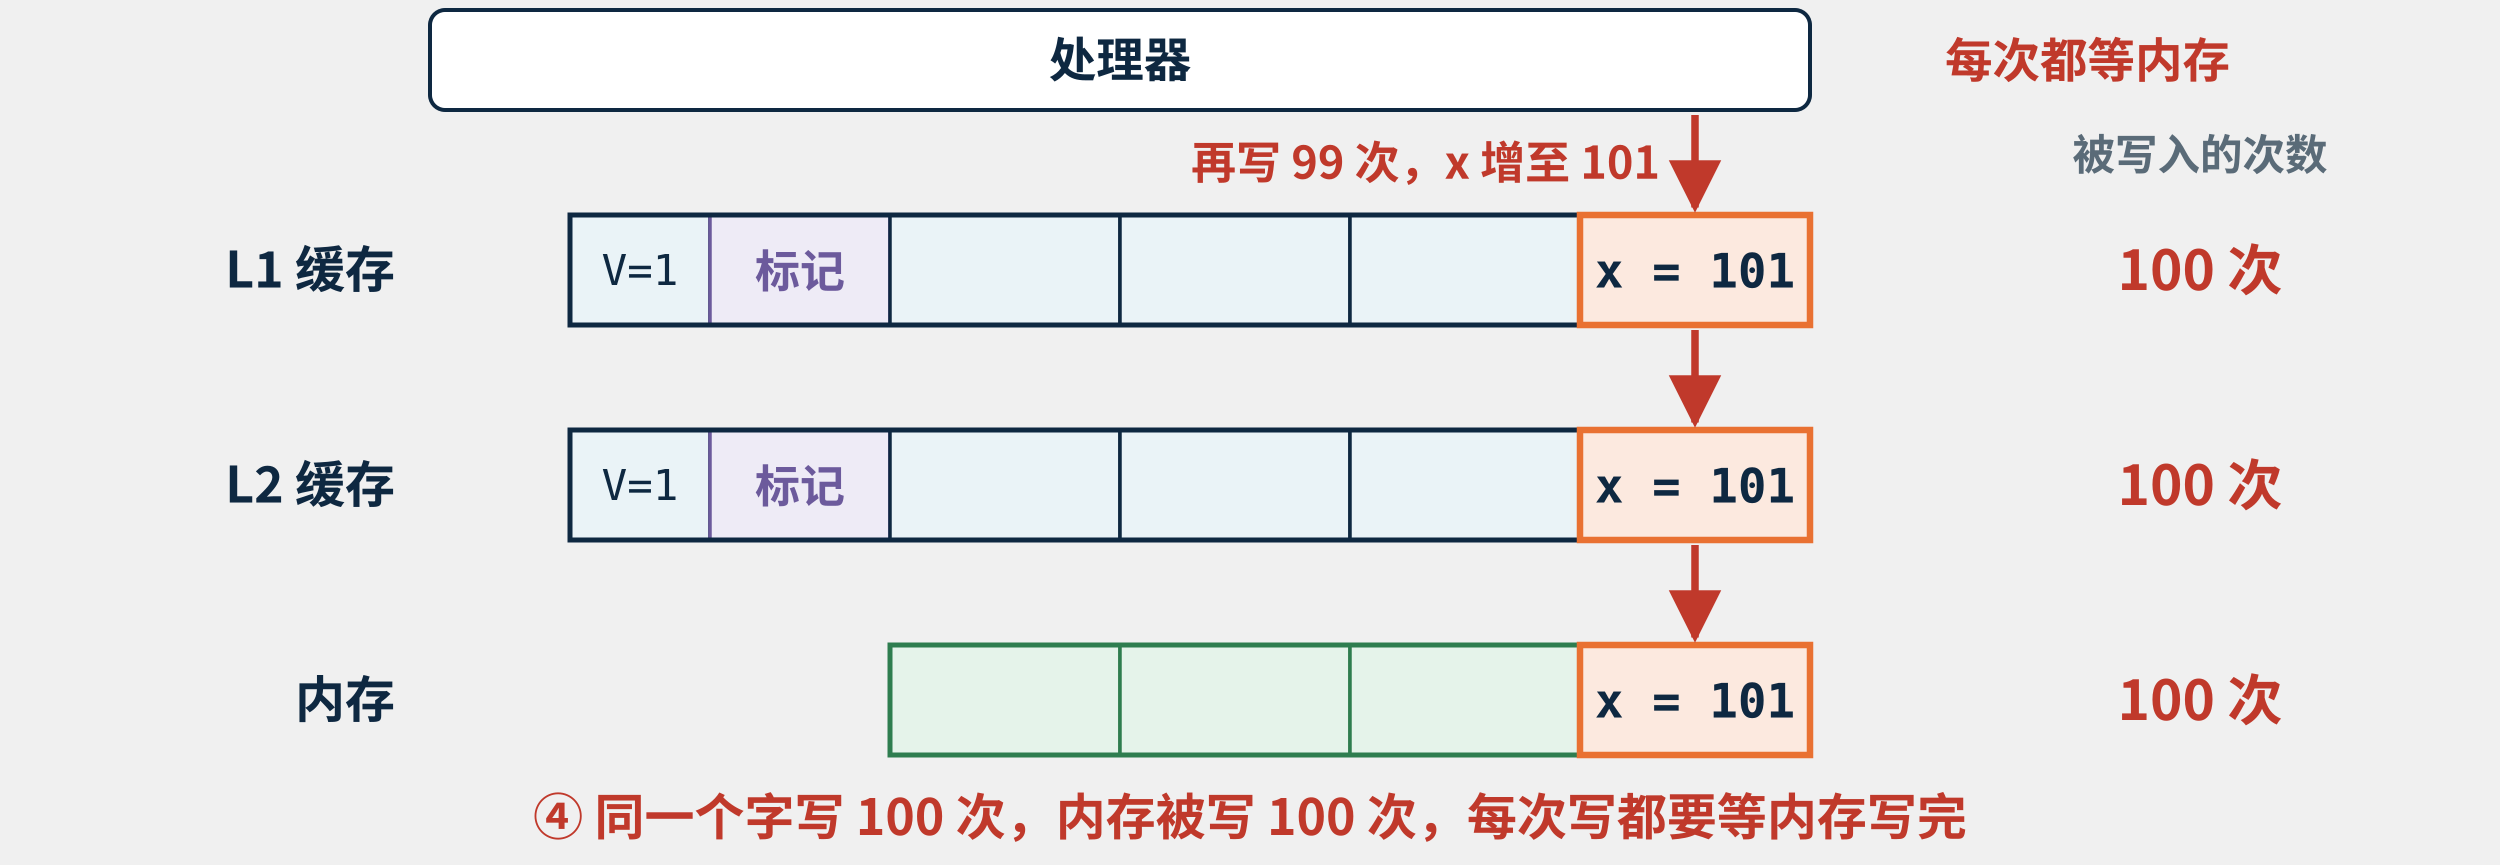
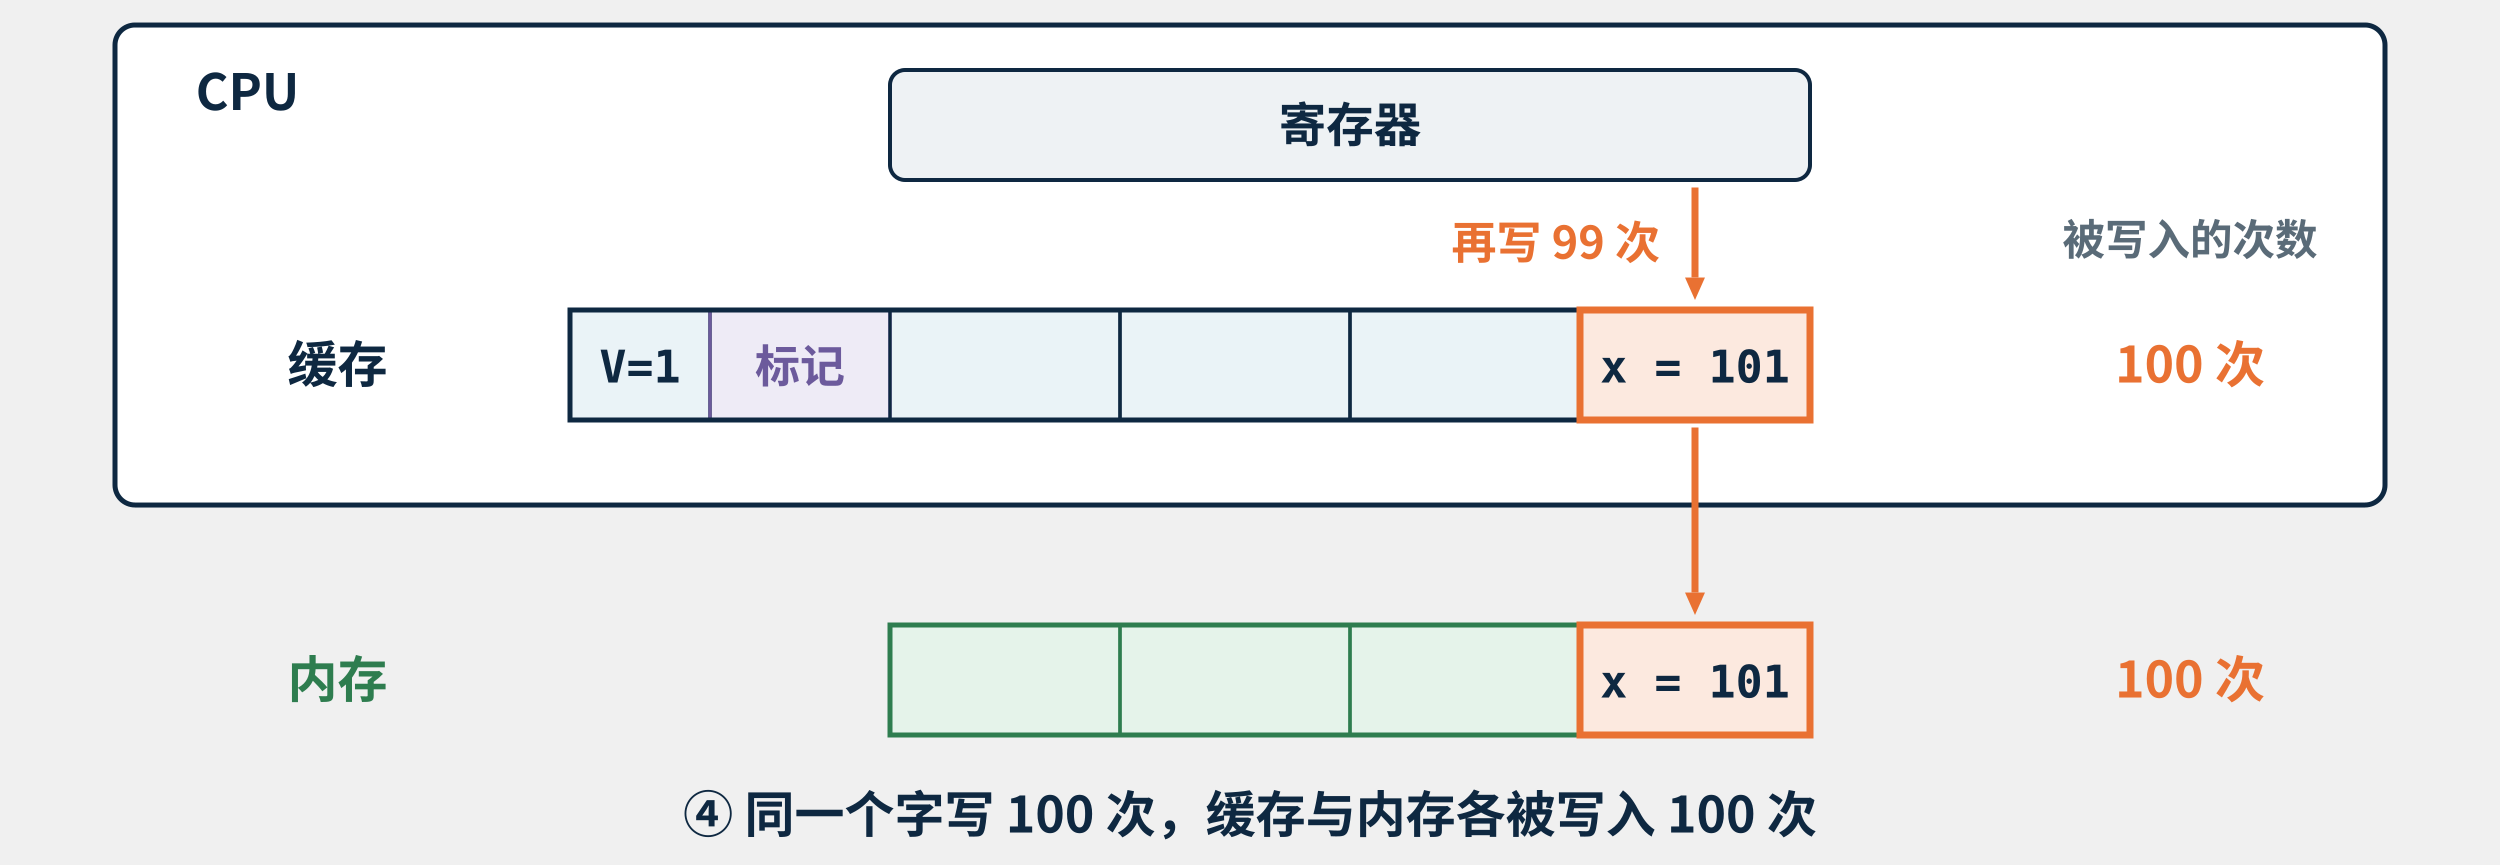
<svg xmlns="http://www.w3.org/2000/svg" viewBox="0 0 1000 346" width="1000" height="346">
  <defs>
    <marker id="ah-156082" viewBox="0 0 10 10" refX="9" refY="5" markerWidth="7" markerHeight="7" orient="auto-start-reverse">
      <path d="M0,0 L10,5 L0,10 z" fill="#156082" />
    </marker>
    <marker id="ah-e97132" viewBox="0 0 10 10" refX="9" refY="5" markerWidth="7" markerHeight="7" orient="auto-start-reverse">
      <path d="M0,0 L10,5 L0,10 z" fill="#e97132" />
    </marker>
    <marker id="ah-0e2841" viewBox="0 0 10 10" refX="9" refY="5" markerWidth="7" markerHeight="7" orient="auto-start-reverse">
      <path d="M0,0 L10,5 L0,10 z" fill="#0e2841" />
    </marker>
    <marker id="ah-2e7d4f" viewBox="0 0 10 10" refX="9" refY="5" markerWidth="7" markerHeight="7" orient="auto-start-reverse">
      <path d="M0,0 L10,5 L0,10 z" fill="#2e7d4f" />
    </marker>
    <marker id="ah-c0392b" viewBox="0 0 10 10" refX="9" refY="5" markerWidth="7" markerHeight="7" orient="auto-start-reverse">
      <path d="M0,0 L10,5 L0,10 z" fill="#c0392b" />
    </marker>
    <marker id="ah-5a6b78" viewBox="0 0 10 10" refX="9" refY="5" markerWidth="7" markerHeight="7" orient="auto-start-reverse">
      <path d="M0,0 L10,5 L0,10 z" fill="#5a6b78" />
    </marker>
    <marker id="ah-9fb5c3" viewBox="0 0 10 10" refX="9" refY="5" markerWidth="7" markerHeight="7" orient="auto-start-reverse">
      <path d="M0,0 L10,5 L0,10 z" fill="#9fb5c3" />
    </marker>
  </defs>
-   <rect x="172.0" y="4.0" width="552.0" height="40.0" rx="6" fill="#ffffff" stroke="#0e2841" stroke-width="1.6" />
-   <text x="448.0" y="30.8" font-family="PingFang SC, Noto Sans CJK SC, Source Han Sans SC, sans-serif" font-size="19" font-weight="bold" fill="#0e2841" text-anchor="middle">处理器</text>
-   <text x="158.0" y="115.0" font-family="PingFang SC, Noto Sans CJK SC, Source Han Sans SC, sans-serif" font-size="20" font-weight="bold" fill="#0e2841" text-anchor="end">L1 缓存</text>
-   <rect x="228.0" y="86.0" width="56.0" height="44.0" rx="0" fill="#eaf3f7" stroke="#0e2841" stroke-width="1.4" />
-   <text x="256.0" y="114.0" font-family="SFMono-Regular, Menlo, DejaVu Sans Mono, Consolas, monospace" font-size="17" font-weight="normal" fill="#0e2841" text-anchor="middle">V=1</text>
-   <rect x="284.0" y="86.0" width="72.0" height="44.0" rx="0" fill="#eeebf6" stroke="#6c5a9c" stroke-width="1.4" />
-   <text x="320.0" y="115.0" font-family="PingFang SC, Noto Sans CJK SC, Source Han Sans SC, sans-serif" font-size="18" font-weight="bold" fill="#6c5a9c" text-anchor="middle">标记</text>
-   <rect x="356.0" y="86.0" width="92.0" height="44.0" rx="0" fill="#eaf3f7" stroke="#0e2841" stroke-width="1.4" />
-   <rect x="448.0" y="86.0" width="92.0" height="44.0" rx="0" fill="#eaf3f7" stroke="#0e2841" stroke-width="1.4" />
-   <rect x="540.0" y="86.0" width="92.0" height="44.0" rx="0" fill="#eaf3f7" stroke="#0e2841" stroke-width="1.4" />
-   <rect x="632.0" y="86.0" width="92.0" height="44.0" rx="0" fill="#fce9df" stroke="#e97132" stroke-width="1.4" />
-   <text x="678.0" y="115.0" font-family="SFMono-Regular, Menlo, DejaVu Sans Mono, Consolas, monospace" font-size="19" font-weight="bold" fill="#0e2841" text-anchor="middle">x = 101</text>
-   <rect x="228.0" y="86.0" width="496.0" height="44.0" rx="0" fill="none" stroke="#0e2841" stroke-width="2" />
-   <text x="158.0" y="201.0" font-family="PingFang SC, Noto Sans CJK SC, Source Han Sans SC, sans-serif" font-size="20" font-weight="bold" fill="#0e2841" text-anchor="end">L2 缓存</text>
-   <rect x="228.0" y="172.0" width="56.0" height="44.0" rx="0" fill="#eaf3f7" stroke="#0e2841" stroke-width="1.4" />
-   <text x="256.0" y="200.0" font-family="SFMono-Regular, Menlo, DejaVu Sans Mono, Consolas, monospace" font-size="17" font-weight="normal" fill="#0e2841" text-anchor="middle">V=1</text>
-   <rect x="284.0" y="172.0" width="72.0" height="44.0" rx="0" fill="#eeebf6" stroke="#6c5a9c" stroke-width="1.4" />
-   <text x="320.0" y="201.0" font-family="PingFang SC, Noto Sans CJK SC, Source Han Sans SC, sans-serif" font-size="18" font-weight="bold" fill="#6c5a9c" text-anchor="middle">标记</text>
-   <rect x="356.0" y="172.0" width="92.0" height="44.0" rx="0" fill="#eaf3f7" stroke="#0e2841" stroke-width="1.4" />
-   <rect x="448.0" y="172.0" width="92.0" height="44.0" rx="0" fill="#eaf3f7" stroke="#0e2841" stroke-width="1.4" />
-   <rect x="540.0" y="172.0" width="92.0" height="44.0" rx="0" fill="#eaf3f7" stroke="#0e2841" stroke-width="1.4" />
-   <rect x="632.0" y="172.0" width="92.0" height="44.0" rx="0" fill="#fce9df" stroke="#e97132" stroke-width="1.4" />
-   <text x="678.0" y="201.0" font-family="SFMono-Regular, Menlo, DejaVu Sans Mono, Consolas, monospace" font-size="19" font-weight="bold" fill="#0e2841" text-anchor="middle">x = 101</text>
-   <rect x="228.0" y="172.0" width="496.0" height="44.0" rx="0" fill="none" stroke="#0e2841" stroke-width="2" />
-   <text x="158.0" y="287.0" font-family="PingFang SC, Noto Sans CJK SC, Source Han Sans SC, sans-serif" font-size="20" font-weight="bold" fill="#0e2841" text-anchor="end">内存</text>
-   <rect x="356.0" y="258.0" width="92.0" height="44.0" rx="0" fill="#e5f3ea" stroke="#2e7d4f" stroke-width="1.4" />
-   <rect x="448.0" y="258.0" width="92.0" height="44.0" rx="0" fill="#e5f3ea" stroke="#2e7d4f" stroke-width="1.4" />
-   <rect x="540.0" y="258.0" width="92.0" height="44.0" rx="0" fill="#e5f3ea" stroke="#2e7d4f" stroke-width="1.4" />
-   <rect x="632.0" y="258.0" width="92.0" height="44.0" rx="0" fill="#fce9df" stroke="#e97132" stroke-width="1.4" />
-   <text x="678.0" y="287.0" font-family="SFMono-Regular, Menlo, DejaVu Sans Mono, Consolas, monospace" font-size="19" font-weight="bold" fill="#0e2841" text-anchor="middle">x = 101</text>
-   <rect x="356.0" y="258.0" width="368.0" height="44.0" rx="0" fill="none" stroke="#2e7d4f" stroke-width="2" />
-   <rect x="632.0" y="86.0" width="92.0" height="44.0" rx="0" fill="none" stroke="#e97132" stroke-width="2.6" />
-   <rect x="632.0" y="172.0" width="92.0" height="44.0" rx="0" fill="none" stroke="#e97132" stroke-width="2.6" />
-   <rect x="632.0" y="258.0" width="92.0" height="44.0" rx="0" fill="none" stroke="#e97132" stroke-width="2.6" />
-   <line x1="678.0" y1="46.0" x2="678.0" y2="83.0" stroke="#c0392b" stroke-width="3" marker-end="url(#ah-c0392b)" />
-   <text x="664.0" y="71.5" font-family="PingFang SC, Noto Sans CJK SC, Source Han Sans SC, sans-serif" font-size="18" font-weight="bold" fill="#c0392b" text-anchor="end">再写 99 次，x 增至 101</text>
-   <line x1="678.0" y1="132.0" x2="678.0" y2="169.0" stroke="#c0392b" stroke-width="3" marker-end="url(#ah-c0392b)" />
-   <line x1="678.0" y1="218.0" x2="678.0" y2="255.0" stroke="#c0392b" stroke-width="3" marker-end="url(#ah-c0392b)" />
-   <text x="778.0" y="31.0" font-family="PingFang SC, Noto Sans CJK SC, Source Han Sans SC, sans-serif" font-size="19" font-weight="bold" fill="#c0392b" text-anchor="start">每次都等内存</text>
-   <text x="880.0" y="68.0" font-family="PingFang SC, Noto Sans CJK SC, Source Han Sans SC, sans-serif" font-size="17" font-weight="bold" fill="#5a6b78" text-anchor="middle">被写入的次数</text>
-   <text x="880.0" y="116.0" font-family="PingFang SC, Noto Sans CJK SC, Source Han Sans SC, sans-serif" font-size="22" font-weight="bold" fill="#c0392b" text-anchor="middle">100 次</text>
-   <text x="880.0" y="202.0" font-family="PingFang SC, Noto Sans CJK SC, Source Han Sans SC, sans-serif" font-size="22" font-weight="bold" fill="#c0392b" text-anchor="middle">100 次</text>
-   <text x="880.0" y="288.0" font-family="PingFang SC, Noto Sans CJK SC, Source Han Sans SC, sans-serif" font-size="22" font-weight="bold" fill="#c0392b" text-anchor="middle">100 次</text>
-   <text x="500.0" y="334.0" font-family="PingFang SC, Noto Sans CJK SC, Source Han Sans SC, sans-serif" font-size="20" font-weight="bold" fill="#c0392b" text-anchor="middle">④ 同一个字写 100 次，内存被写 100 次，每次写都要等内存写完</text>
+   <rect x="46.0" y="10.0" width="908.0" height="192.0" rx="8" fill="#ffffff" stroke="#0e2841" stroke-width="2" />
+   <text x="99.0" y="44.0" font-family="PingFang SC, Noto Sans CJK SC, Source Han Sans SC, sans-serif" font-size="20" font-weight="bold" fill="#0e2841" text-anchor="middle">CPU</text>
+   <rect x="356.0" y="28.0" width="368.0" height="44.0" rx="6" fill="#eef2f4" stroke="#0e2841" stroke-width="1.6" />
+   <text x="540.0" y="56.8" font-family="PingFang SC, Noto Sans CJK SC, Source Han Sans SC, sans-serif" font-size="19" font-weight="bold" fill="#0e2841" text-anchor="middle">寄存器</text>
+   <text x="155.0" y="153.0" font-family="PingFang SC, Noto Sans CJK SC, Source Han Sans SC, sans-serif" font-size="20" font-weight="bold" fill="#0e2841" text-anchor="end">缓存</text>
+   <rect x="228.0" y="124.0" width="56.0" height="44.0" rx="0" fill="#eaf3f7" stroke="none" stroke-width="0" />
+   <text x="256.0" y="153.0" font-family="SFMono-Regular, Menlo, DejaVu Sans Mono, Consolas, monospace" font-size="18" font-weight="bold" fill="#0e2841" text-anchor="middle">V=1</text>
+   <rect x="284.0" y="124.0" width="72.0" height="44.0" rx="0" fill="#eeebf6" stroke="none" stroke-width="0" />
+   <text x="320.0" y="153.0" font-family="PingFang SC, Noto Sans CJK SC, Source Han Sans SC, sans-serif" font-size="18" font-weight="bold" fill="#6c5a9c" text-anchor="middle">标记</text>
+   <rect x="356.0" y="124.0" width="92.0" height="44.0" rx="0" fill="#eaf3f7" stroke="none" stroke-width="0" />
+   <rect x="448.0" y="124.0" width="92.0" height="44.0" rx="0" fill="#eaf3f7" stroke="none" stroke-width="0" />
+   <rect x="540.0" y="124.0" width="92.0" height="44.0" rx="0" fill="#eaf3f7" stroke="none" stroke-width="0" />
+   <rect x="632.0" y="124.0" width="92.0" height="44.0" rx="0" fill="#fce9df" stroke="none" stroke-width="0" />
+   <text x="678.0" y="153.0" font-family="SFMono-Regular, Menlo, DejaVu Sans Mono, Consolas, monospace" font-size="18" font-weight="bold" fill="#0e2841" text-anchor="middle">x = 101</text>
+   <rect x="228.0" y="124.0" width="56.0" height="44.0" rx="0" fill="none" stroke="#0e2841" stroke-width="1.3" />
+   <rect x="284.0" y="124.0" width="72.0" height="44.0" rx="0" fill="none" stroke="#6c5a9c" stroke-width="1.3" />
+   <rect x="356.0" y="124.0" width="92.0" height="44.0" rx="0" fill="none" stroke="#0e2841" stroke-width="1.3" />
+   <rect x="448.0" y="124.0" width="92.0" height="44.0" rx="0" fill="none" stroke="#0e2841" stroke-width="1.3" />
+   <rect x="540.0" y="124.0" width="92.0" height="44.0" rx="0" fill="none" stroke="#0e2841" stroke-width="1.3" />
+   <rect x="632.0" y="124.0" width="92.0" height="44.0" rx="0" fill="none" stroke="#e97132" stroke-width="1.3" />
+   <rect x="228.0" y="124.0" width="496.0" height="44.0" rx="0" fill="none" stroke="#0e2841" stroke-width="2" />
+   <rect x="632.0" y="124.0" width="92.0" height="44.0" rx="0" fill="none" stroke="#e97132" stroke-width="2.8" />
+   <text x="155.0" y="279.0" font-family="PingFang SC, Noto Sans CJK SC, Source Han Sans SC, sans-serif" font-size="20" font-weight="bold" fill="#2e7d4f" text-anchor="end">内存</text>
+   <rect x="356.0" y="250.0" width="92.0" height="44.0" rx="0" fill="#e5f3ea" stroke="none" stroke-width="0" />
+   <rect x="448.0" y="250.0" width="92.0" height="44.0" rx="0" fill="#e5f3ea" stroke="none" stroke-width="0" />
+   <rect x="540.0" y="250.0" width="92.0" height="44.0" rx="0" fill="#e5f3ea" stroke="none" stroke-width="0" />
+   <rect x="632.0" y="250.0" width="92.0" height="44.0" rx="0" fill="#fce9df" stroke="none" stroke-width="0" />
+   <text x="678.0" y="279.0" font-family="SFMono-Regular, Menlo, DejaVu Sans Mono, Consolas, monospace" font-size="18" font-weight="bold" fill="#0e2841" text-anchor="middle">x = 101</text>
+   <rect x="356.0" y="250.0" width="92.0" height="44.0" rx="0" fill="none" stroke="#2e7d4f" stroke-width="1.3" />
+   <rect x="448.0" y="250.0" width="92.0" height="44.0" rx="0" fill="none" stroke="#2e7d4f" stroke-width="1.3" />
+   <rect x="540.0" y="250.0" width="92.0" height="44.0" rx="0" fill="none" stroke="#2e7d4f" stroke-width="1.3" />
+   <rect x="632.0" y="250.0" width="92.0" height="44.0" rx="0" fill="none" stroke="#e97132" stroke-width="1.3" />
+   <rect x="356.0" y="250.0" width="368.0" height="44.0" rx="0" fill="none" stroke="#2e7d4f" stroke-width="2" />
+   <rect x="632.0" y="250.0" width="92.0" height="44.0" rx="0" fill="none" stroke="#e97132" stroke-width="2.8" />
+   <path d="M 678.0 75.0 L 678.0 111.0" fill="none" stroke="#e97132" stroke-width="2.8" />
+   <path d="M 678.0 120.0 L 674.0 111.0 L 682.0 111.0 Z" fill="#e97132" stroke="#e97132" stroke-width="0" />
+   <text x="664.0" y="103.5" font-family="PingFang SC, Noto Sans CJK SC, Source Han Sans SC, sans-serif" font-size="18" font-weight="bold" fill="#e97132" text-anchor="end">再写 99 次</text>
+   <path d="M 678.0 171.0 L 678.0 237.0" fill="none" stroke="#e97132" stroke-width="2.8" />
+   <path d="M 678.0 246.0 L 674.0 237.0 L 682.0 237.0 Z" fill="#e97132" stroke="#e97132" stroke-width="0" />
+   <text x="876.0" y="102.0" font-family="PingFang SC, Noto Sans CJK SC, Source Han Sans SC, sans-serif" font-size="17" font-weight="bold" fill="#5a6b78" text-anchor="middle">被写入的次数</text>
+   <text x="876.0" y="153.0" font-family="PingFang SC, Noto Sans CJK SC, Source Han Sans SC, sans-serif" font-size="20" font-weight="bold" fill="#e97132" text-anchor="middle">100 次</text>
+   <text x="876.0" y="279.0" font-family="PingFang SC, Noto Sans CJK SC, Source Han Sans SC, sans-serif" font-size="20" font-weight="bold" fill="#e97132" text-anchor="middle">100 次</text>
+   <text x="500.0" y="333.0" font-family="PingFang SC, Noto Sans CJK SC, Source Han Sans SC, sans-serif" font-size="20" font-weight="bold" fill="#0e2841" text-anchor="middle">④ 同一个字写 100 次，缓存与内存各被写入 100 次</text>
</svg>
